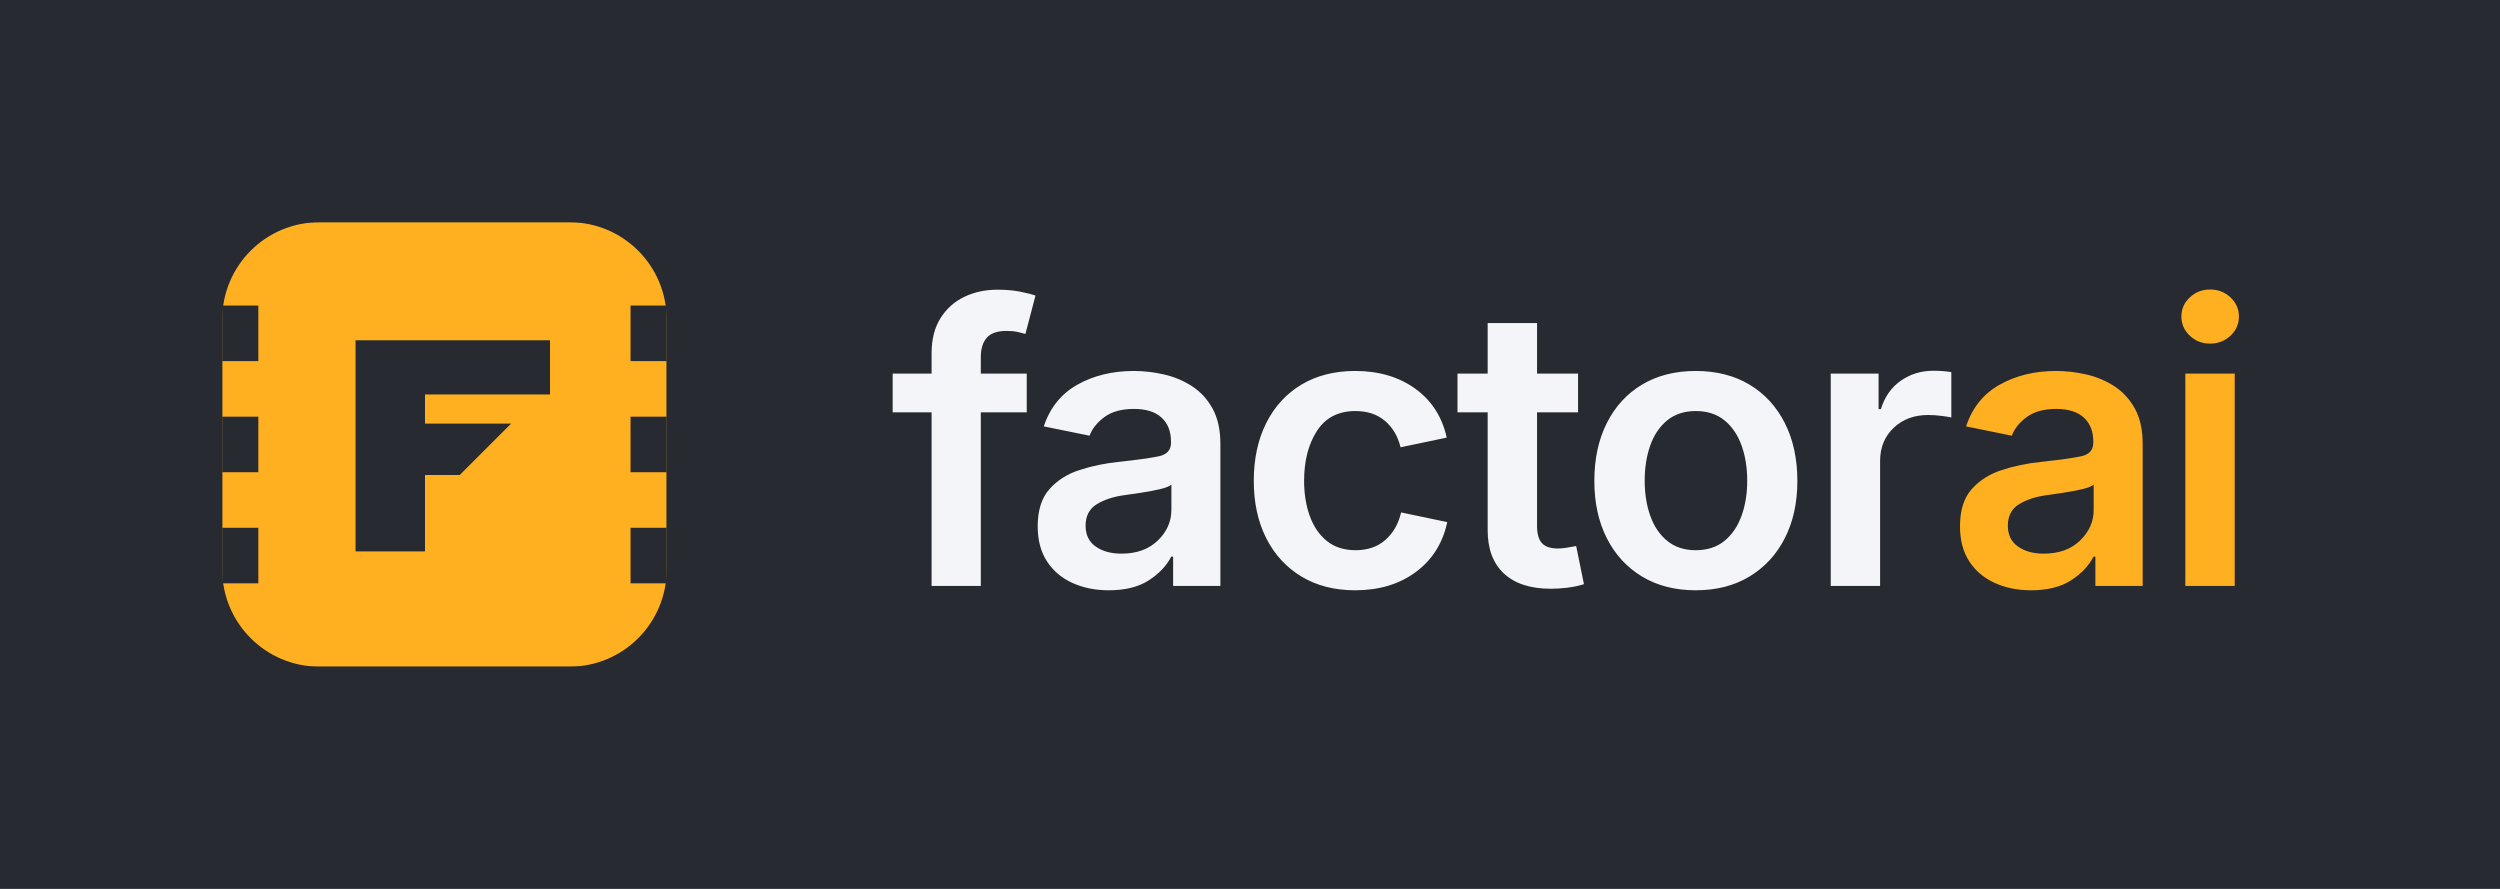
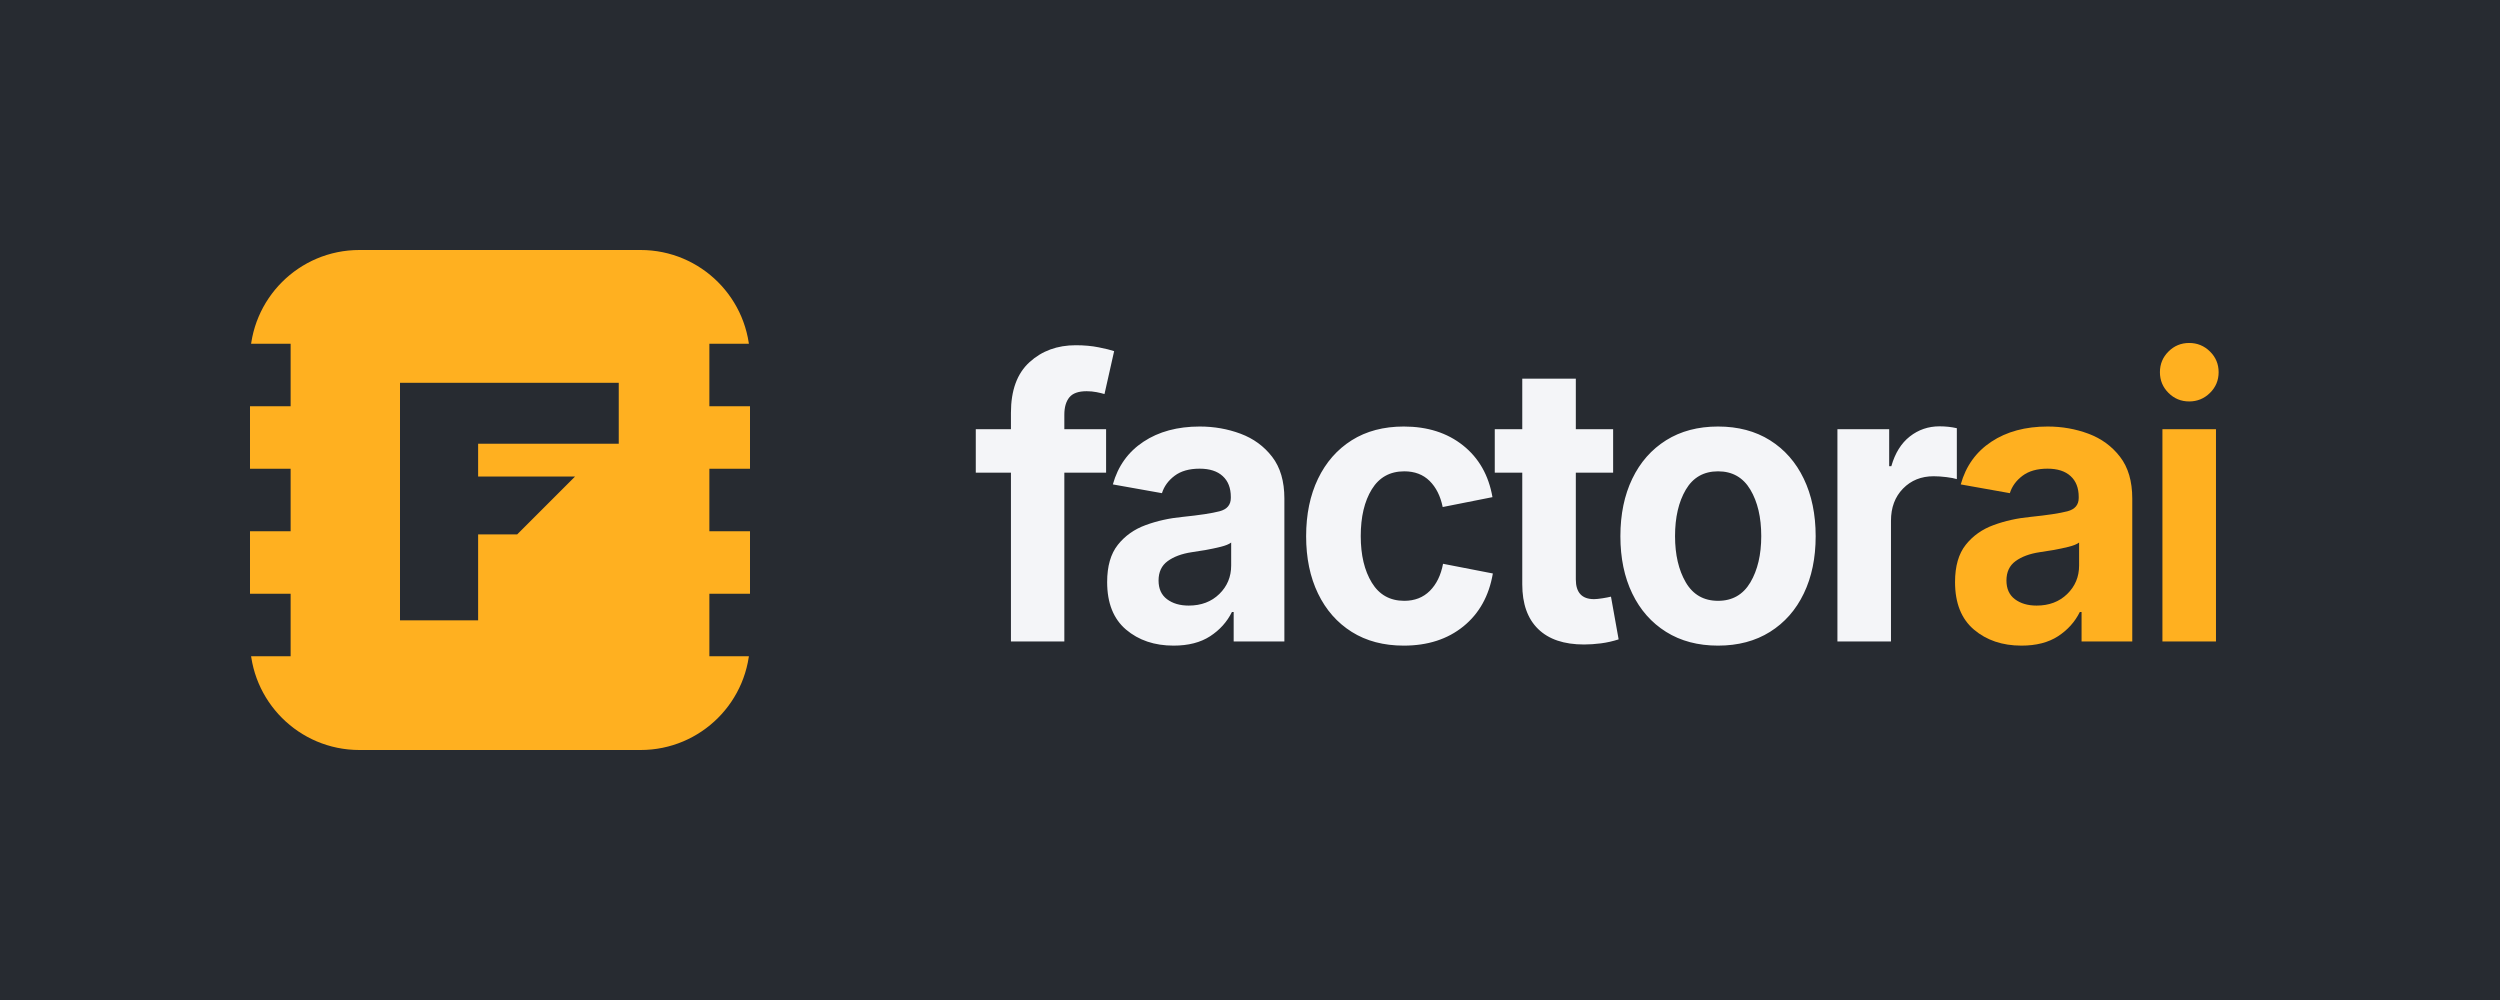
- <svg xmlns="http://www.w3.org/2000/svg" viewBox="0 0 720 256" width="720" height="256">
-   <rect width="720" height="256" fill="#272B31" />
+ <svg xmlns="http://www.w3.org/2000/svg" viewBox="0 0 640 256" width="640" height="256">
+   <rect width="640" height="256" fill="#272B31" />
  <g transform="translate(64 64) scale(0.25)">
    <mask id="lockup-ports">
      <rect width="512" height="512" rx="112" fill="#fff" />
      <g fill="#000">
        <rect x="0" y="96" width="41.6" height="64" />
        <rect x="470.4" y="96" width="41.6" height="64" />
        <rect x="0" y="224" width="41.6" height="64" />
        <rect x="470.4" y="224" width="41.6" height="64" />
        <rect x="0" y="352" width="41.6" height="64" />
        <rect x="470.4" y="352" width="41.6" height="64" />
      </g>
    </mask>
    <path mask="url(#lockup-ports)" fill="#FFB020" fill-rule="evenodd" d="M0 0H512V512H0ZM153.6 136H377.6V198.4H233.6V232H332.8L273.6 291.2H233.6V379.2H153.6Z" />
  </g>
-   <path fill="#F4F5F8" d="M295.7 107.6L295.7 118.76L282.47 118.76L282.47 168.74L268.3 168.74L268.3 118.76L257.09 118.76L257.09 107.6L268.3 107.6L268.3 101.75Q268.3 95.68 270.88 91.61Q273.45 87.53 277.74 85.48Q282.03 83.43 287.28 83.43Q291.05 83.43 293.95 84.03Q296.85 84.63 298.22 85.12L295.32 96.17Q294.39 95.9 293.05 95.6Q291.71 95.3 289.91 95.3Q285.91 95.3 284.19 97.27Q282.47 99.23 282.47 102.84L282.47 107.6L295.7 107.6ZM319.32 170.0Q313.52 170.0 308.87 167.89Q304.22 165.79 301.54 161.69Q298.86 157.59 298.86 151.57Q298.86 144.68 302.23 140.88Q305.59 137.08 310.92 135.36Q316.25 133.63 322.16 133.03Q330.15 132.16 333.7 131.42Q337.25 130.68 337.25 127.51L337.25 127.23Q337.25 122.75 334.52 120.26Q331.79 117.77 326.59 117.77Q321.23 117.77 318.06 120.12Q314.89 122.48 313.79 125.48L300.61 122.8Q303.29 114.71 310.32 110.77Q317.35 106.84 326.54 106.84Q330.86 106.84 335.26 107.85Q339.66 108.86 343.32 111.24Q346.99 113.62 349.23 117.69Q351.47 121.77 351.47 127.89L351.47 168.74L337.86 168.74L337.86 160.32L337.31 160.32Q335.29 164.26 330.86 167.13Q326.43 170.0 319.32 170.0ZM322.98 159.45Q329.54 159.45 333.45 155.67Q337.36 151.9 337.36 146.81L337.36 139.59Q336.38 140.36 333.86 140.93Q331.35 141.51 328.53 141.92Q325.72 142.33 323.86 142.6Q319.04 143.26 315.84 145.23Q312.65 147.2 312.65 151.41Q312.65 155.34 315.54 157.39Q318.44 159.45 322.98 159.45ZM390.29 170.0Q381.38 170.0 374.81 166.04Q368.25 162.07 364.67 154.99Q361.09 147.91 361.09 138.5Q361.09 128.98 364.67 121.85Q368.25 114.71 374.81 110.77Q381.38 106.84 390.29 106.84Q400.52 106.84 407.6 111.95Q414.68 117.06 416.65 126.03L403.36 128.82Q402.21 124.06 398.88 121.22Q395.54 118.38 390.4 118.38Q382.96 118.38 379.27 124.12Q375.58 129.86 375.58 138.45Q375.58 144.08 377.22 148.62Q378.86 153.16 382.14 155.81Q385.42 158.46 390.4 158.46Q395.65 158.46 399.01 155.48Q402.38 152.5 403.52 147.58L416.81 150.37Q414.85 159.5 407.74 164.75Q400.63 170.0 390.29 170.0ZM454.48 107.6L454.48 118.76L442.67 118.76L442.67 151.52Q442.67 154.85 444.06 156.41Q445.46 157.97 448.74 157.97Q449.73 157.97 451.31 157.72Q452.9 157.48 453.94 157.26L456.18 168.25Q453.83 168.96 451.37 169.26Q448.9 169.56 446.66 169.56Q437.86 169.56 433.15 165.19Q428.45 160.81 428.45 152.72L428.45 118.76L419.76 118.76L419.76 107.6L428.45 107.6L428.45 93.05L442.67 93.05L442.67 107.6L454.48 107.6ZM488.38 170.0Q479.46 170.0 472.9 166.04Q466.34 162.07 462.76 154.99Q459.17 147.91 459.17 138.5Q459.17 128.98 462.76 121.85Q466.34 114.71 472.9 110.77Q479.46 106.84 488.38 106.84Q497.29 106.84 503.85 110.77Q510.42 114.71 514.03 121.85Q517.64 128.98 517.64 138.5Q517.64 147.91 514.03 154.99Q510.42 162.07 503.85 166.04Q497.29 170.0 488.38 170.0ZM488.38 158.46Q493.35 158.46 496.64 155.78Q499.92 153.1 501.56 148.56Q503.2 144.02 503.2 138.45Q503.2 132.81 501.56 128.27Q499.92 123.73 496.64 121.05Q493.35 118.38 488.38 118.38Q483.46 118.38 480.17 121.05Q476.89 123.73 475.28 128.27Q473.67 132.81 473.67 138.45Q473.67 144.02 475.28 148.56Q476.89 153.1 480.17 155.78Q483.46 158.46 488.38 158.46ZM527.25 168.74L527.25 107.6L541.03 107.6L541.03 117.83L541.69 117.83Q543.33 112.52 547.43 109.65Q551.53 106.78 556.78 106.78Q559.52 106.78 561.98 107.16L561.98 120.23Q561.1 120.02 559.13 119.77Q557.16 119.52 555.25 119.52Q549.29 119.52 545.38 123.21Q541.47 126.91 541.47 132.76L541.47 168.74L527.25 168.74Z" />
-   <path fill="#FFB020" d="M584.93 170.0Q579.14 170.0 574.49 167.89Q569.84 165.79 567.16 161.69Q564.48 157.59 564.48 151.57Q564.48 144.68 567.84 140.88Q571.21 137.08 576.54 135.36Q581.87 133.63 587.78 133.03Q595.76 132.16 599.32 131.42Q602.87 130.68 602.87 127.51L602.87 127.23Q602.87 122.75 600.14 120.26Q597.4 117.77 592.21 117.77Q586.85 117.77 583.68 120.12Q580.5 122.48 579.41 125.48L566.23 122.8Q568.91 114.71 575.94 110.77Q582.97 106.84 592.15 106.84Q596.47 106.84 600.88 107.85Q605.28 108.86 608.94 111.24Q612.61 113.62 614.85 117.69Q617.09 121.77 617.09 127.89L617.09 168.74L603.47 168.74L603.47 160.32L602.93 160.32Q600.9 164.26 596.47 167.13Q592.04 170.0 584.93 170.0ZM588.6 159.45Q595.16 159.45 599.07 155.67Q602.98 151.9 602.98 146.81L602.98 139.59Q602.0 140.36 599.48 140.93Q596.97 141.51 594.15 141.92Q591.33 142.33 589.47 142.6Q584.66 143.26 581.46 145.23Q578.26 147.2 578.26 151.41Q578.26 155.34 581.16 157.39Q584.06 159.45 588.6 159.45ZM629.38 168.74L629.38 107.6L643.6 107.6L643.6 168.74L629.38 168.74ZM636.49 98.96Q633.1 98.96 630.67 96.69Q628.24 94.42 628.24 91.14Q628.24 87.91 630.67 85.64Q633.1 83.38 636.49 83.38Q639.94 83.38 642.37 85.64Q644.81 87.91 644.81 91.14Q644.81 94.42 642.37 96.69Q639.94 98.96 636.49 98.96Z" />
+   <path fill="#F4F5F8" d="M283.16 109.87L283.16 121.0L272.47 121.0L272.47 164.22L258.8 164.22L258.8 121.0L249.8 121.0L249.8 109.87L258.8 109.87L258.8 105.69Q258.8 97.03 263.56 92.71Q268.31 88.38 275.39 88.38Q278.64 88.38 281.29 88.92Q283.94 89.45 285.22 89.89L282.75 100.88Q281.93 100.63 280.72 100.39Q279.5 100.15 278.18 100.15Q275.03 100.15 273.75 101.73Q272.47 103.31 272.47 106.17L272.47 109.87L283.16 109.87ZM300.43 165.28Q293.11 165.28 288.27 161.18Q283.43 157.07 283.43 149.0Q283.43 142.92 286.17 139.47Q288.91 136.02 293.3 134.42Q297.68 132.81 302.71 132.33Q309.29 131.65 312.19 130.89Q315.09 130.14 315.09 127.47L315.09 127.22Q315.09 123.77 313.01 121.88Q310.94 119.98 307.1 119.98Q303.12 119.98 300.7 121.8Q298.28 123.62 297.46 126.25L284.89 124.01Q286.85 116.97 292.73 113.08Q298.6 109.19 307.14 109.19Q312.63 109.19 317.58 111.03Q322.54 112.88 325.67 116.94Q328.8 121.0 328.8 127.61L328.8 164.22L315.82 164.22L315.82 156.68L315.37 156.68Q313.49 160.47 309.79 162.88Q306.09 165.28 300.43 165.28ZM304.31 155.03Q309.11 155.03 312.15 152.06Q315.18 149.1 315.18 144.77L315.18 138.89Q314.36 139.52 312.51 139.98Q310.66 140.44 308.6 140.81Q306.55 141.17 305.04 141.37Q301.25 141.95 298.92 143.65Q296.59 145.35 296.59 148.61Q296.59 151.77 298.76 153.4Q300.93 155.03 304.31 155.03ZM359.36 165.28Q351.64 165.28 346.04 161.76Q340.45 158.24 337.41 151.94Q334.37 145.65 334.37 137.28Q334.37 128.88 337.41 122.56Q340.45 116.24 346.04 112.71Q351.64 109.19 359.36 109.19Q368.46 109.19 374.53 114.02Q380.61 118.86 382.07 127.27L369.33 129.8Q368.46 125.57 365.97 123.11Q363.48 120.66 359.5 120.66Q354.02 120.66 351.19 125.25Q348.35 129.85 348.35 137.24Q348.35 144.53 351.19 149.17Q354.02 153.81 359.5 153.81Q363.48 153.81 366.04 151.26Q368.59 148.71 369.42 144.33L382.17 146.81Q380.7 155.42 374.63 160.35Q368.55 165.28 359.36 165.28ZM412.96 109.87L412.96 121.0L403.41 121.0L403.41 148.32Q403.41 153.38 408.07 153.38Q408.84 153.38 410.24 153.16Q411.63 152.94 412.41 152.74L414.37 163.68Q412.09 164.41 409.83 164.7Q407.57 164.99 405.51 164.99Q397.83 164.99 393.77 161.03Q389.7 157.07 389.7 149.58L389.7 121.0L382.66 121.0L382.66 109.87L389.7 109.87L389.7 96.94L403.41 96.94L403.41 109.87L412.96 109.87ZM439.82 165.28Q432.14 165.28 426.52 161.76Q420.9 158.24 417.86 151.94Q414.82 145.65 414.82 137.28Q414.82 128.88 417.86 122.56Q420.9 116.24 426.52 112.71Q432.14 109.19 439.82 109.19Q447.5 109.19 453.12 112.71Q458.74 116.24 461.77 122.56Q464.81 128.88 464.81 137.28Q464.81 145.65 461.77 151.94Q458.74 158.24 453.12 161.76Q447.5 165.28 439.82 165.28ZM439.82 153.81Q445.3 153.81 448.09 149.1Q450.88 144.38 450.88 137.24Q450.88 130.04 448.09 125.35Q445.3 120.66 439.82 120.66Q434.34 120.66 431.57 125.35Q428.81 130.04 428.81 137.24Q428.81 144.38 431.57 149.1Q434.34 153.81 439.82 153.81ZM470.38 164.22L470.38 109.87L483.63 109.87L483.63 119.35L484.18 119.35Q485.6 114.34 488.91 111.74Q492.22 109.14 496.52 109.14Q498.85 109.14 500.95 109.62L500.95 122.65Q500.04 122.36 498.28 122.14Q496.52 121.92 495.01 121.92Q490.26 121.92 487.17 125.08Q484.09 128.24 484.09 133.3L484.09 164.22L470.38 164.22Z" />
+   <path fill="#FFB020" d="M517.49 165.28Q510.17 165.28 505.33 161.18Q500.49 157.07 500.49 149.0Q500.49 142.92 503.23 139.47Q505.97 136.02 510.36 134.42Q514.74 132.81 519.77 132.33Q526.35 131.65 529.25 130.89Q532.15 130.14 532.15 127.47L532.15 127.22Q532.15 123.77 530.07 121.88Q528.0 119.98 524.16 119.98Q520.18 119.98 517.76 121.8Q515.34 123.62 514.52 126.25L501.95 124.01Q503.91 116.97 509.79 113.08Q515.66 109.19 524.2 109.19Q529.69 109.19 534.64 111.03Q539.6 112.88 542.73 116.94Q545.86 121.0 545.86 127.61L545.86 164.22L532.88 164.22L532.88 156.68L532.43 156.68Q530.55 160.47 526.85 162.88Q523.15 165.28 517.49 165.28ZM521.37 155.03Q526.17 155.03 529.21 152.06Q532.25 149.1 532.25 144.77L532.25 138.89Q531.42 139.52 529.57 139.98Q527.72 140.44 525.66 140.81Q523.61 141.17 522.1 141.37Q518.31 141.95 515.98 143.65Q513.65 145.35 513.65 148.61Q513.65 151.77 515.82 153.4Q517.99 155.03 521.37 155.03ZM553.58 164.22L553.58 109.87L567.29 109.87L567.29 164.22L553.58 164.22ZM560.43 102.77Q557.32 102.77 555.13 100.58Q552.94 98.4 552.94 95.28Q552.94 92.17 555.13 89.99Q557.32 87.8 560.43 87.8Q563.54 87.8 565.76 89.99Q567.97 92.17 567.97 95.28Q567.97 98.4 565.76 100.58Q563.54 102.77 560.43 102.77Z" />
</svg>
